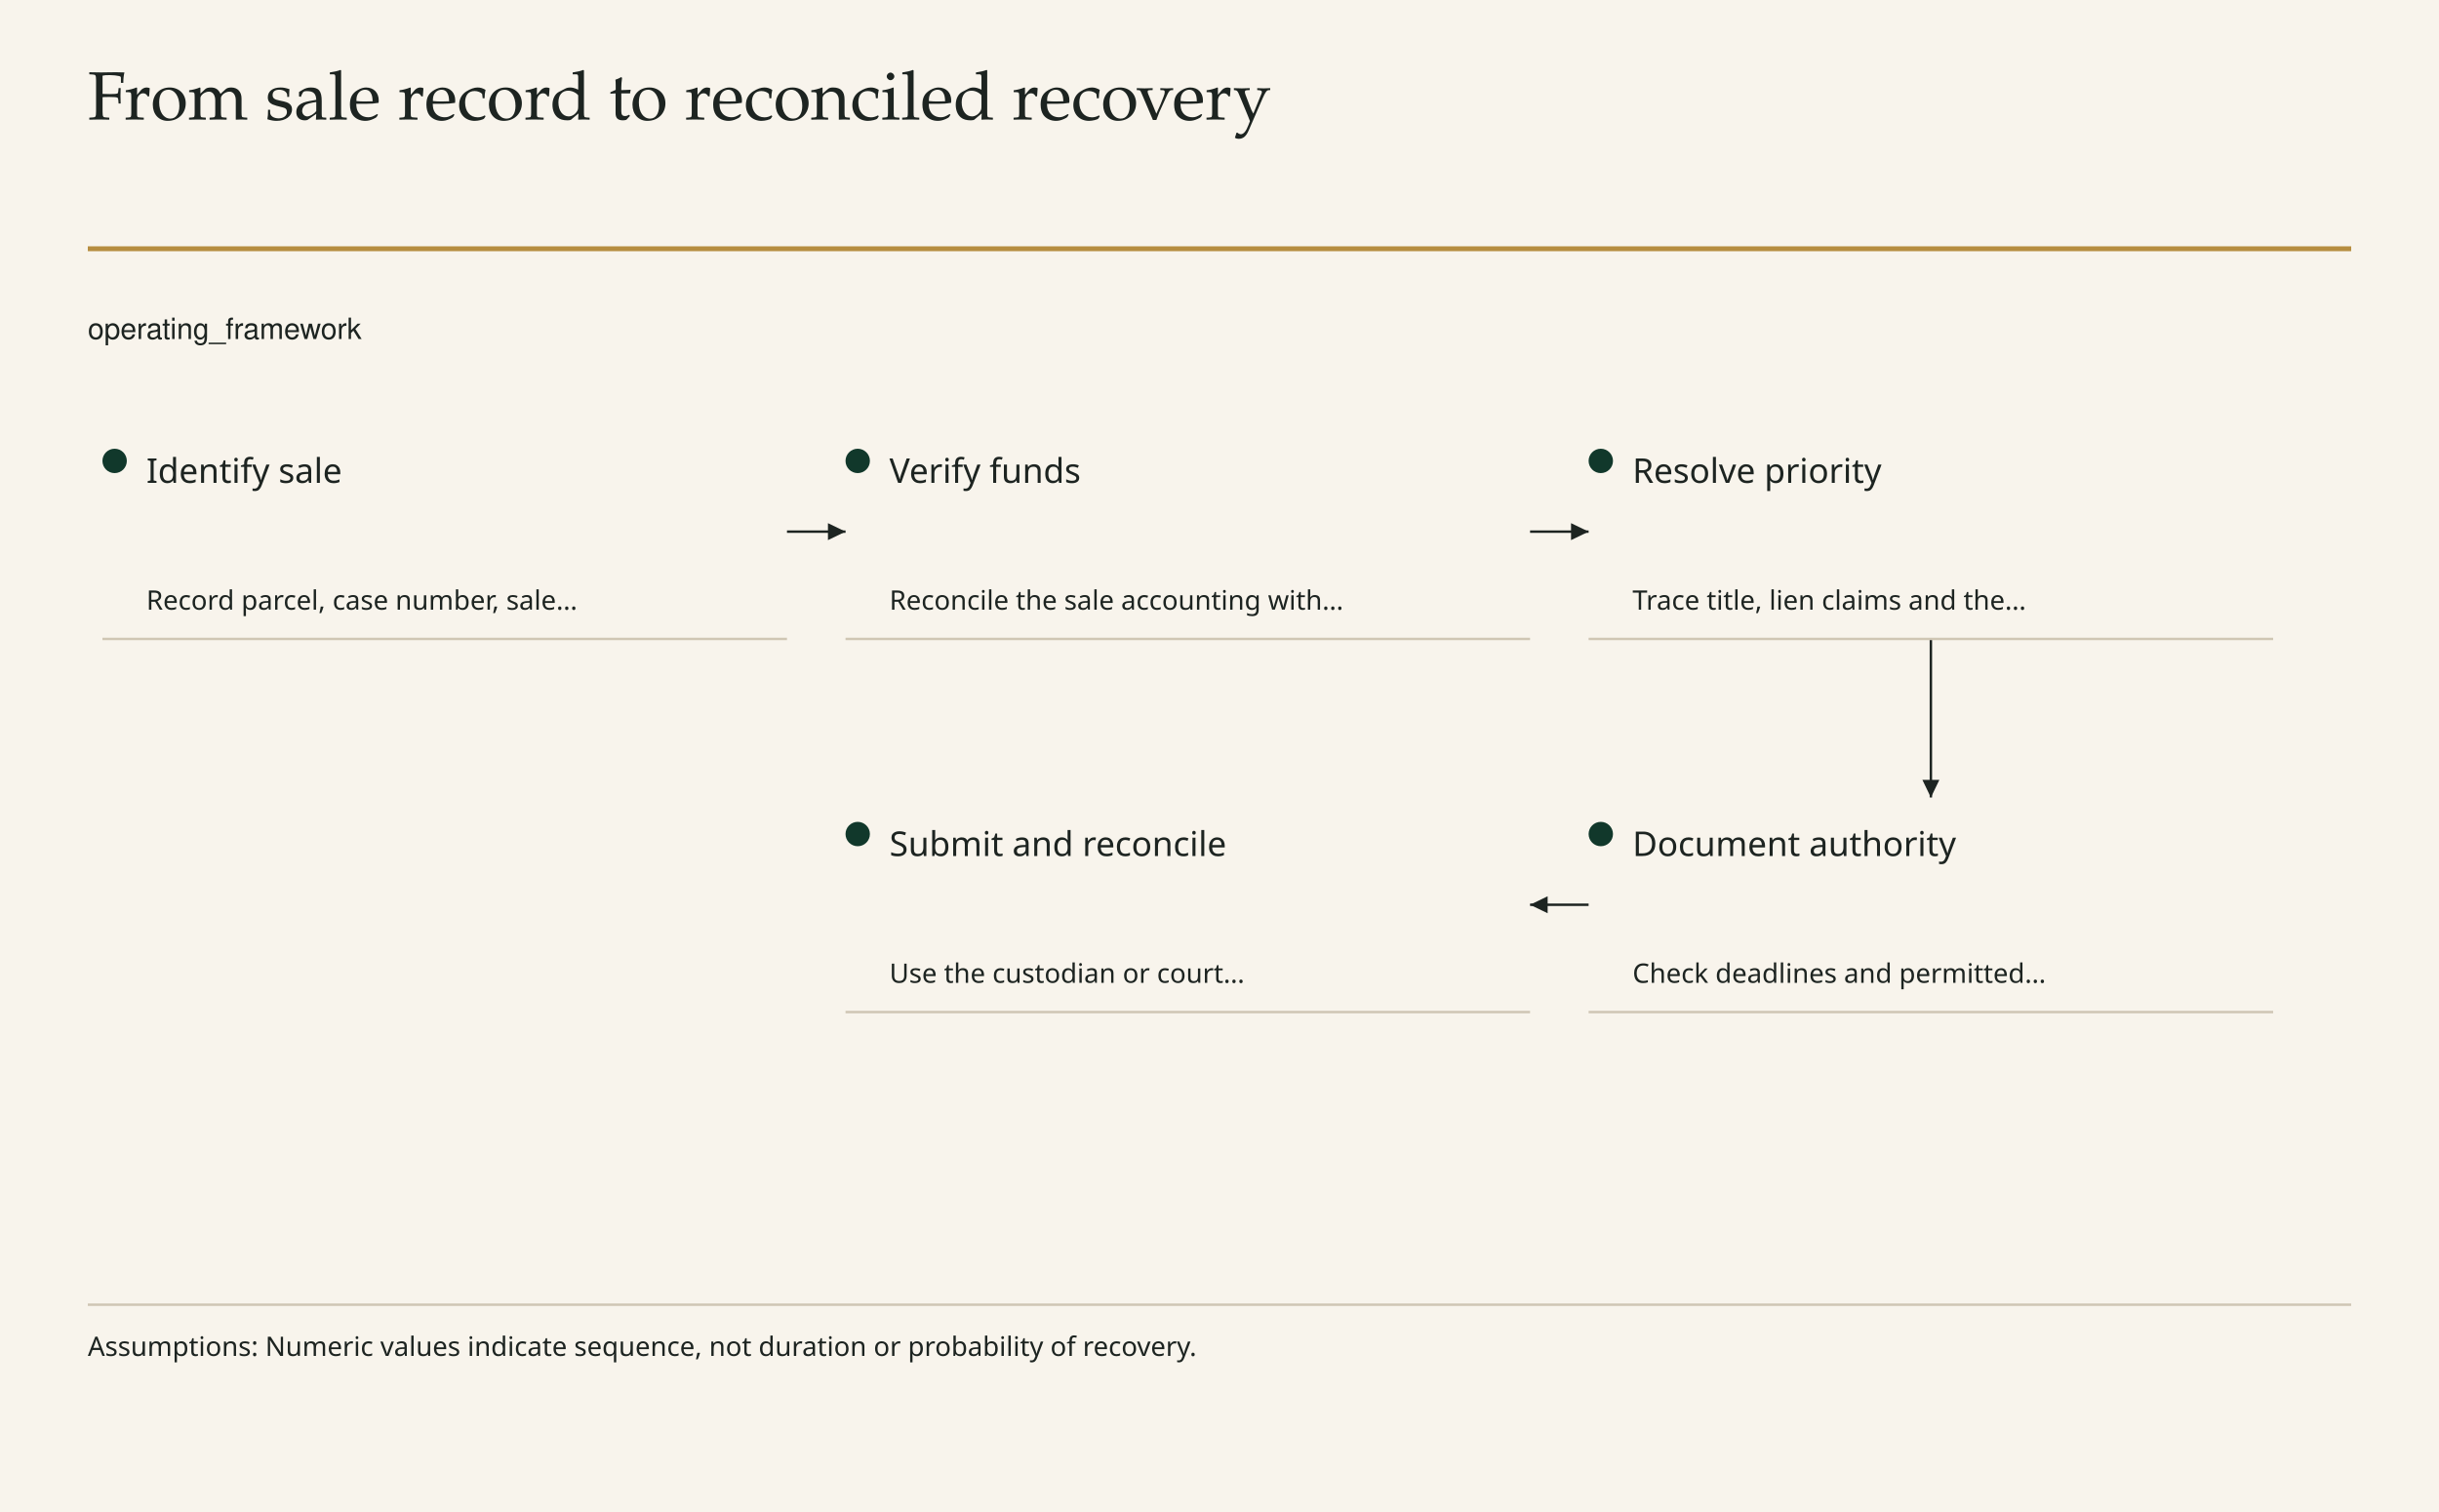
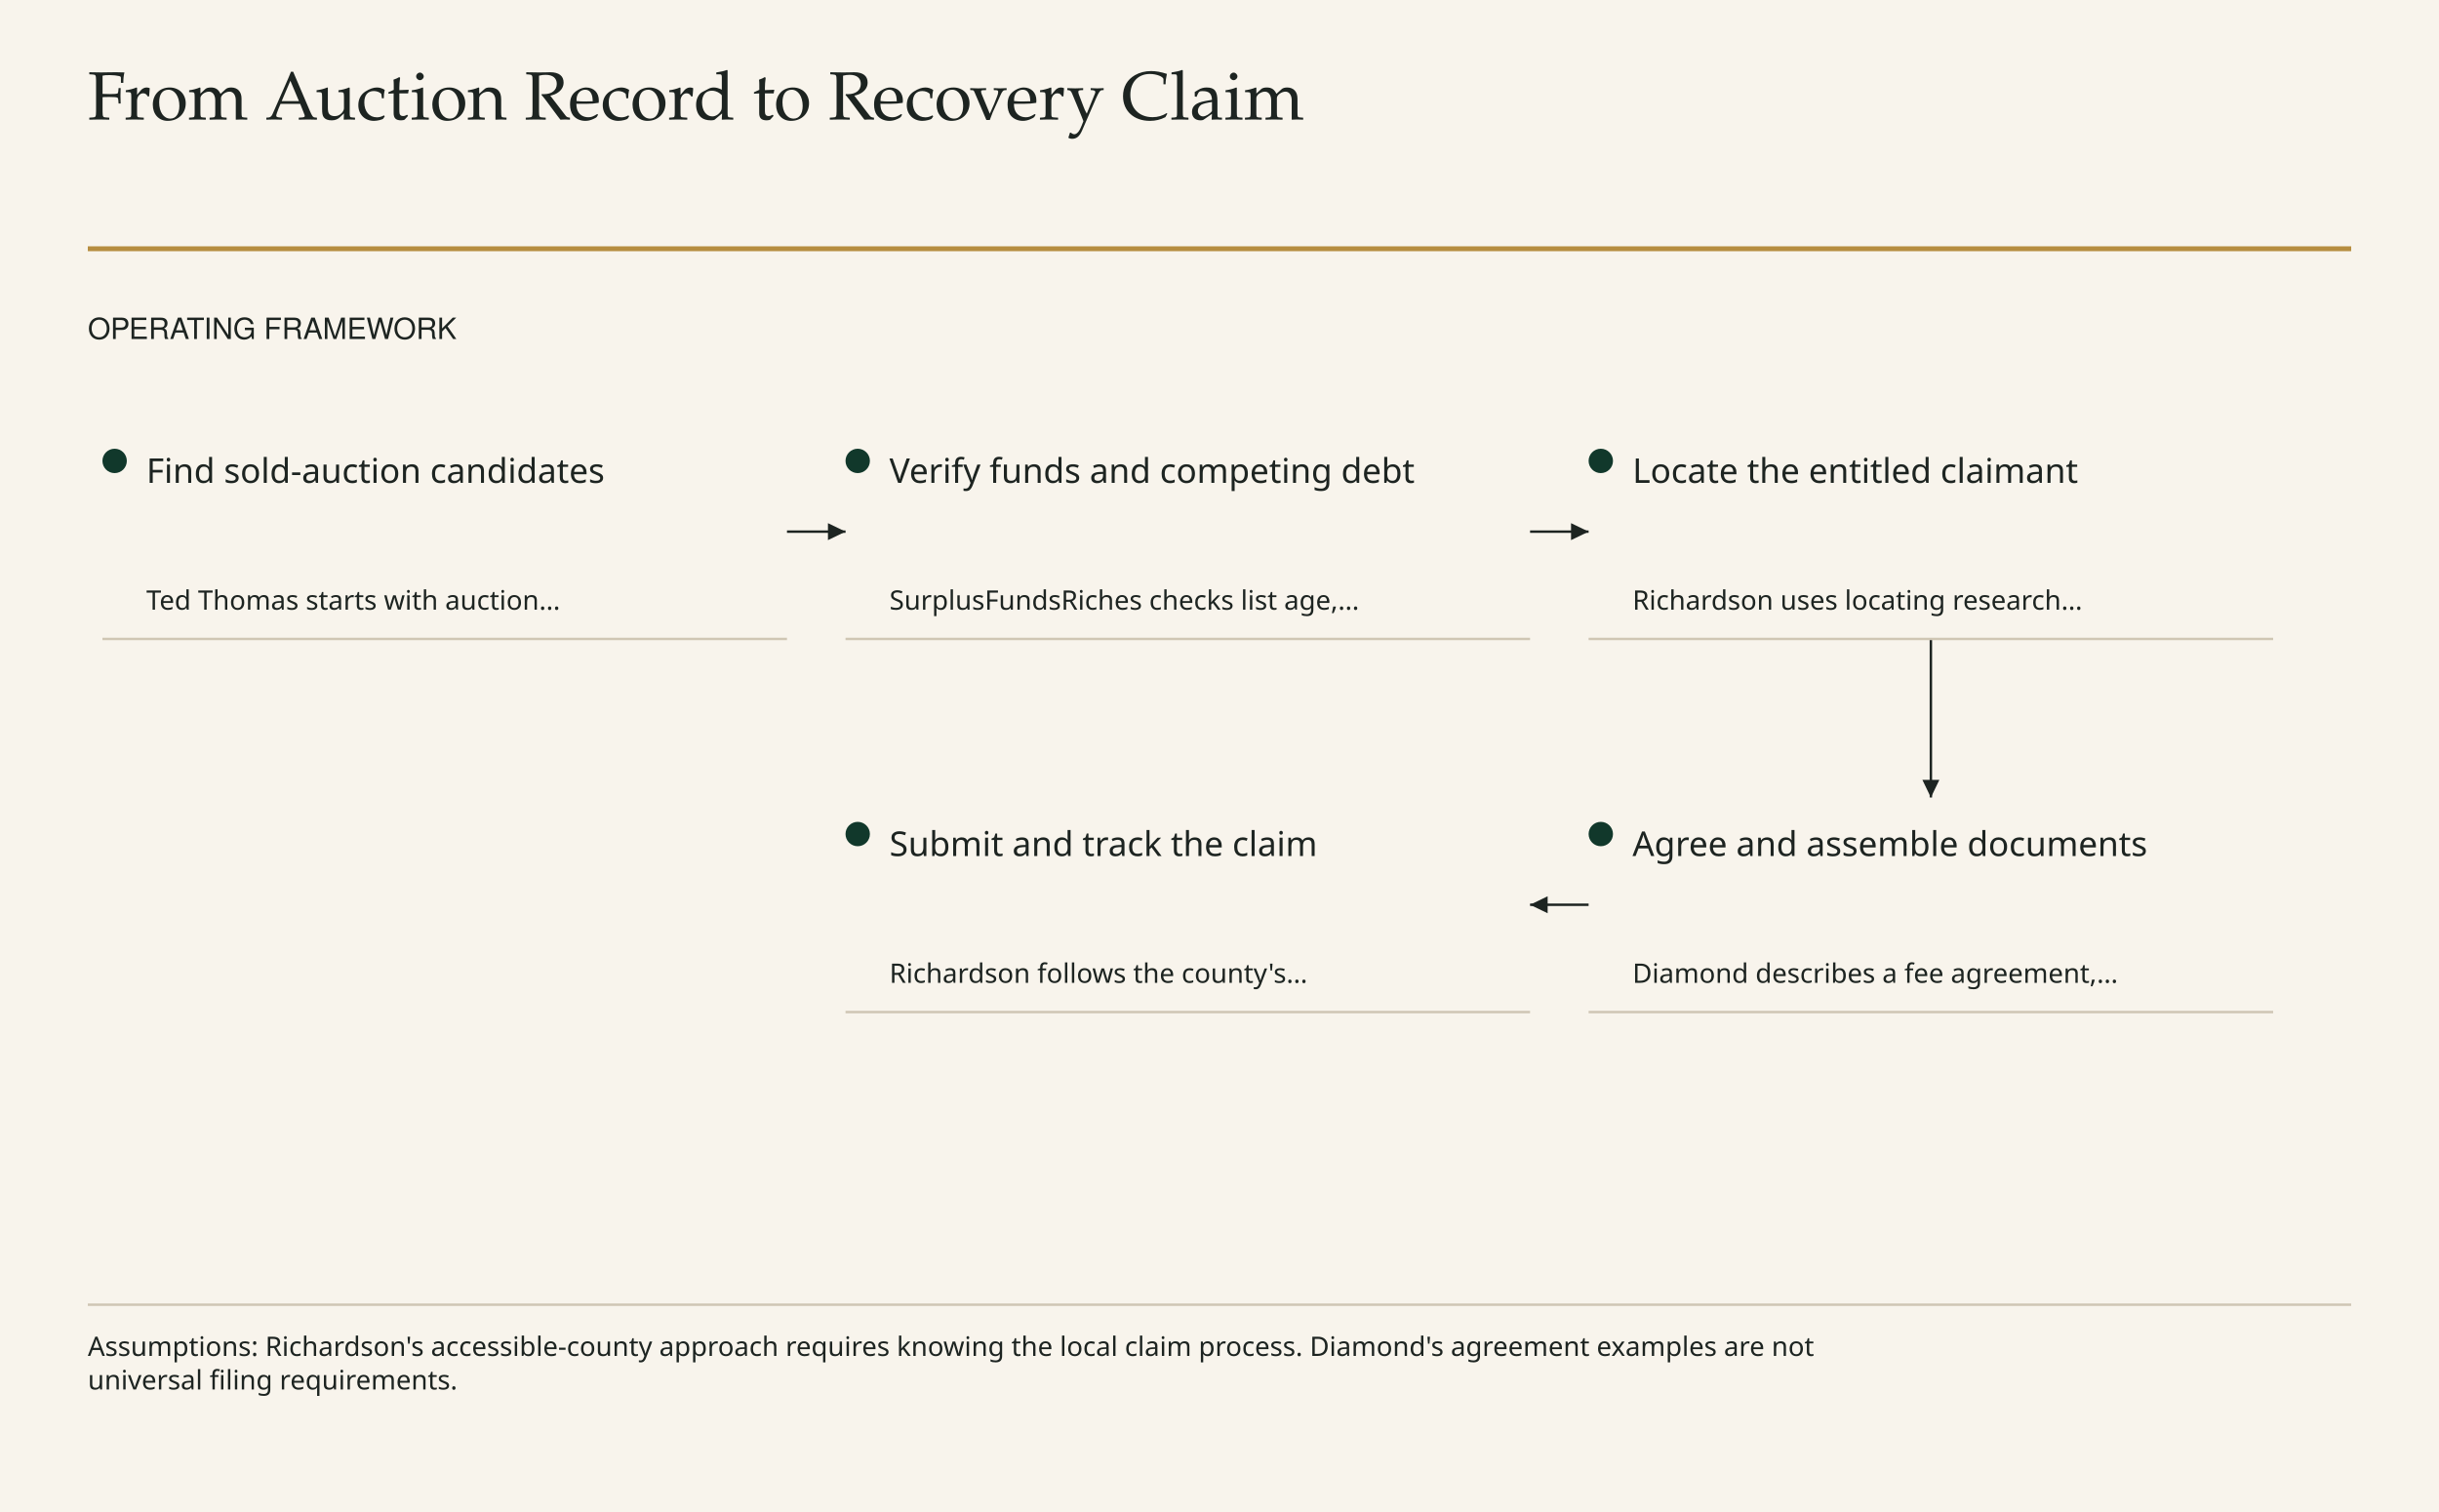
<svg xmlns="http://www.w3.org/2000/svg" viewBox="0 0 1000 620" role="img">
  <rect x="0" y="0" width="1000" height="620" fill="#F8F4EC" stroke="none" stroke-width="1" />
  <text x="36" y="49" font-family="Palatino, Georgia, serif" font-size="28" fill="#1D2421" text-anchor="start" style="font-variant-numeric:tabular-nums">
-     <tspan x="36" dy="0">From sale record to reconciled recovery</tspan>
+     <tspan x="36" dy="0">From Auction Record to Recovery Claim</tspan>
  </text>
  <line x1="36" y1="102" x2="964" y2="102" stroke="#B68D40" stroke-width="2" />
  <text x="36" y="139" font-family="Helvetica, sans-serif" font-size="12" fill="#1D2421" text-anchor="start" style="font-variant-numeric:tabular-nums">
-     <tspan x="36" dy="0">operating_framework</tspan>
+     <tspan x="36" dy="0">OPERATING FRAMEWORK</tspan>
  </text>
  <line x1="322.667" y1="218.0" x2="346.667" y2="218.0" stroke="#1D2421" stroke-width="1" />
  <polygon points="346.667,218.0 339.463,221.48 339.463,214.52" fill="#1D2421" stroke="none" stroke-width="1" />
  <line x1="627.333" y1="218.0" x2="651.333" y2="218.0" stroke="#1D2421" stroke-width="1" />
  <polygon points="651.333,218.0 644.13,221.48 644.13,214.52" fill="#1D2421" stroke="none" stroke-width="1" />
  <line x1="791.667" y1="262.0" x2="791.667" y2="327.0" stroke="#1D2421" stroke-width="1" />
  <polygon points="791.667,327.0 788.187,319.796 795.146,319.796" fill="#1D2421" stroke="none" stroke-width="1" />
  <line x1="651.333" y1="371.0" x2="627.333" y2="371.0" stroke="#1D2421" stroke-width="1" />
  <polygon points="627.333,371.0 634.537,367.52 634.537,374.48" fill="#1D2421" stroke="none" stroke-width="1" />
  <line x1="42.0" y1="262.0" x2="322.667" y2="262.0" stroke="#CFC6B4" stroke-width="1" />
  <circle cx="47.0" cy="189.0" r="5" fill="#11382B" stroke="none" stroke-width="1" />
  <text x="60.0" y="198.0" font-family="Optima, Calibri, sans-serif" font-size="14" fill="#1D2421" text-anchor="start" style="font-variant-numeric:tabular-nums">
-     <tspan x="60.0" dy="0">Identify sale</tspan>
+     <tspan x="60.0" dy="0">Find sold-auction candidates</tspan>
  </text>
  <text x="60.0" y="250.0" font-family="Optima, Calibri, sans-serif" font-size="11" fill="#1D2421" text-anchor="start" style="font-variant-numeric:tabular-nums">
-     <tspan x="60.0" dy="0">Record parcel, case number, sale…</tspan>
+     <tspan x="60.0" dy="0">Ted Thomas starts with auction…</tspan>
  </text>
  <line x1="346.667" y1="262.0" x2="627.333" y2="262.0" stroke="#CFC6B4" stroke-width="1" />
  <circle cx="351.667" cy="189.0" r="5" fill="#11382B" stroke="none" stroke-width="1" />
  <text x="364.667" y="198.0" font-family="Optima, Calibri, sans-serif" font-size="14" fill="#1D2421" text-anchor="start" style="font-variant-numeric:tabular-nums">
-     <tspan x="364.667" dy="0">Verify funds</tspan>
+     <tspan x="364.667" dy="0">Verify funds and competing debt</tspan>
  </text>
  <text x="364.667" y="250.0" font-family="Optima, Calibri, sans-serif" font-size="11" fill="#1D2421" text-anchor="start" style="font-variant-numeric:tabular-nums">
-     <tspan x="364.667" dy="0">Reconcile the sale accounting with…</tspan>
+     <tspan x="364.667" dy="0">SurplusFundsRiches checks list age,…</tspan>
  </text>
  <line x1="651.333" y1="262.0" x2="932.0" y2="262.0" stroke="#CFC6B4" stroke-width="1" />
  <circle cx="656.333" cy="189.0" r="5" fill="#11382B" stroke="none" stroke-width="1" />
  <text x="669.333" y="198.0" font-family="Optima, Calibri, sans-serif" font-size="14" fill="#1D2421" text-anchor="start" style="font-variant-numeric:tabular-nums">
-     <tspan x="669.333" dy="0">Resolve priority</tspan>
+     <tspan x="669.333" dy="0">Locate the entitled claimant</tspan>
  </text>
  <text x="669.333" y="250.0" font-family="Optima, Calibri, sans-serif" font-size="11" fill="#1D2421" text-anchor="start" style="font-variant-numeric:tabular-nums">
-     <tspan x="669.333" dy="0">Trace title, lien claims and the…</tspan>
+     <tspan x="669.333" dy="0">Richardson uses locating research…</tspan>
  </text>
  <line x1="651.333" y1="415.0" x2="932.0" y2="415.0" stroke="#CFC6B4" stroke-width="1" />
  <circle cx="656.333" cy="342.0" r="5" fill="#11382B" stroke="none" stroke-width="1" />
  <text x="669.333" y="351.0" font-family="Optima, Calibri, sans-serif" font-size="14" fill="#1D2421" text-anchor="start" style="font-variant-numeric:tabular-nums">
-     <tspan x="669.333" dy="0">Document authority</tspan>
+     <tspan x="669.333" dy="0">Agree and assemble documents</tspan>
  </text>
  <text x="669.333" y="403.0" font-family="Optima, Calibri, sans-serif" font-size="11" fill="#1D2421" text-anchor="start" style="font-variant-numeric:tabular-nums">
-     <tspan x="669.333" dy="0">Check deadlines and permitted…</tspan>
+     <tspan x="669.333" dy="0">Diamond describes a fee agreement,…</tspan>
  </text>
  <line x1="346.667" y1="415.0" x2="627.333" y2="415.0" stroke="#CFC6B4" stroke-width="1" />
  <circle cx="351.667" cy="342.0" r="5" fill="#11382B" stroke="none" stroke-width="1" />
  <text x="364.667" y="351.0" font-family="Optima, Calibri, sans-serif" font-size="14" fill="#1D2421" text-anchor="start" style="font-variant-numeric:tabular-nums">
-     <tspan x="364.667" dy="0">Submit and reconcile</tspan>
+     <tspan x="364.667" dy="0">Submit and track the claim</tspan>
  </text>
  <text x="364.667" y="403.0" font-family="Optima, Calibri, sans-serif" font-size="11" fill="#1D2421" text-anchor="start" style="font-variant-numeric:tabular-nums">
-     <tspan x="364.667" dy="0">Use the custodian or court…</tspan>
+     <tspan x="364.667" dy="0">Richardson follows the county's…</tspan>
  </text>
  <line x1="36" y1="535" x2="964" y2="535" stroke="#CFC6B4" stroke-width="1" />
  <text x="36" y="556" font-family="Optima, Calibri, sans-serif" font-size="11" fill="#1D2421" text-anchor="start" style="font-variant-numeric:tabular-nums">
-     <tspan x="36" dy="0">Assumptions: Numeric values indicate sequence, not duration or probability of recovery.</tspan>
+     <tspan x="36" dy="0">Assumptions: Richardson's accessible-county approach requires knowing the local claim process. Diamond's agreement examples are not</tspan>
+     <tspan x="36" dy="13.75">universal filing requirements.</tspan>
  </text>
  <text x="36" y="592" font-family="Optima, Calibri, sans-serif" font-size="10" fill="#1D2421" text-anchor="start" style="font-variant-numeric:tabular-nums">
    <tspan x="36" dy="0" />
  </text>
</svg>
